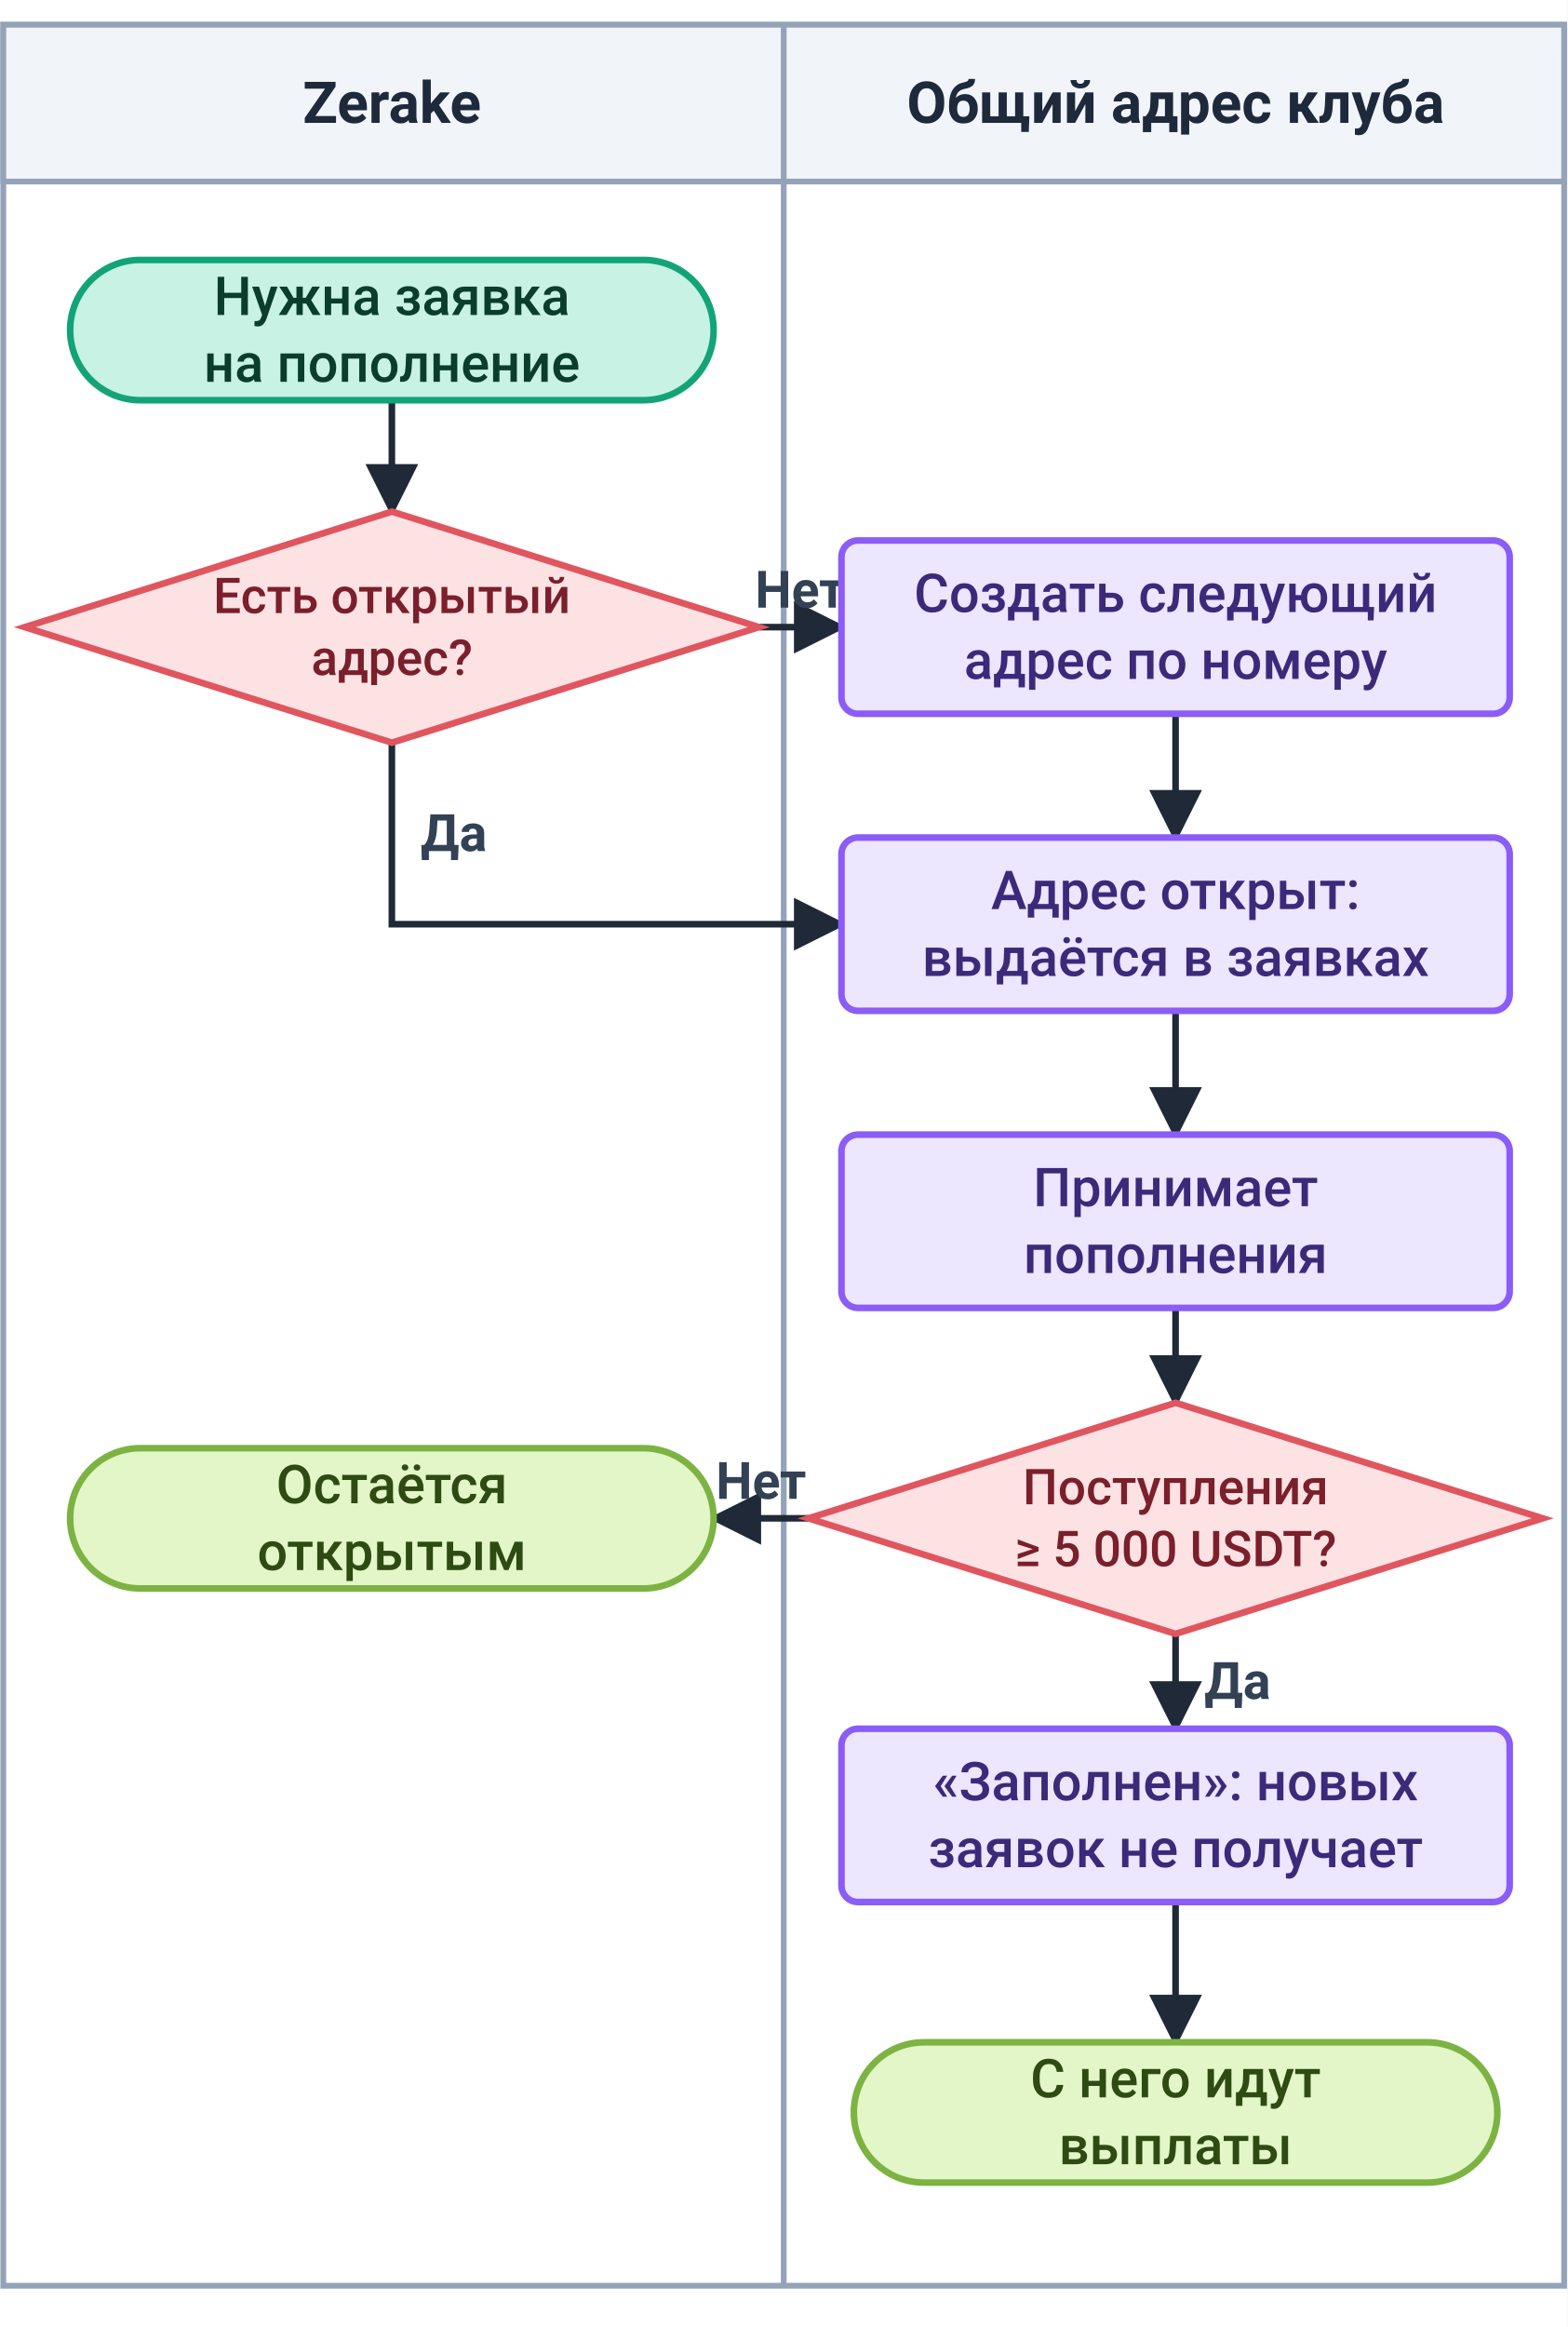
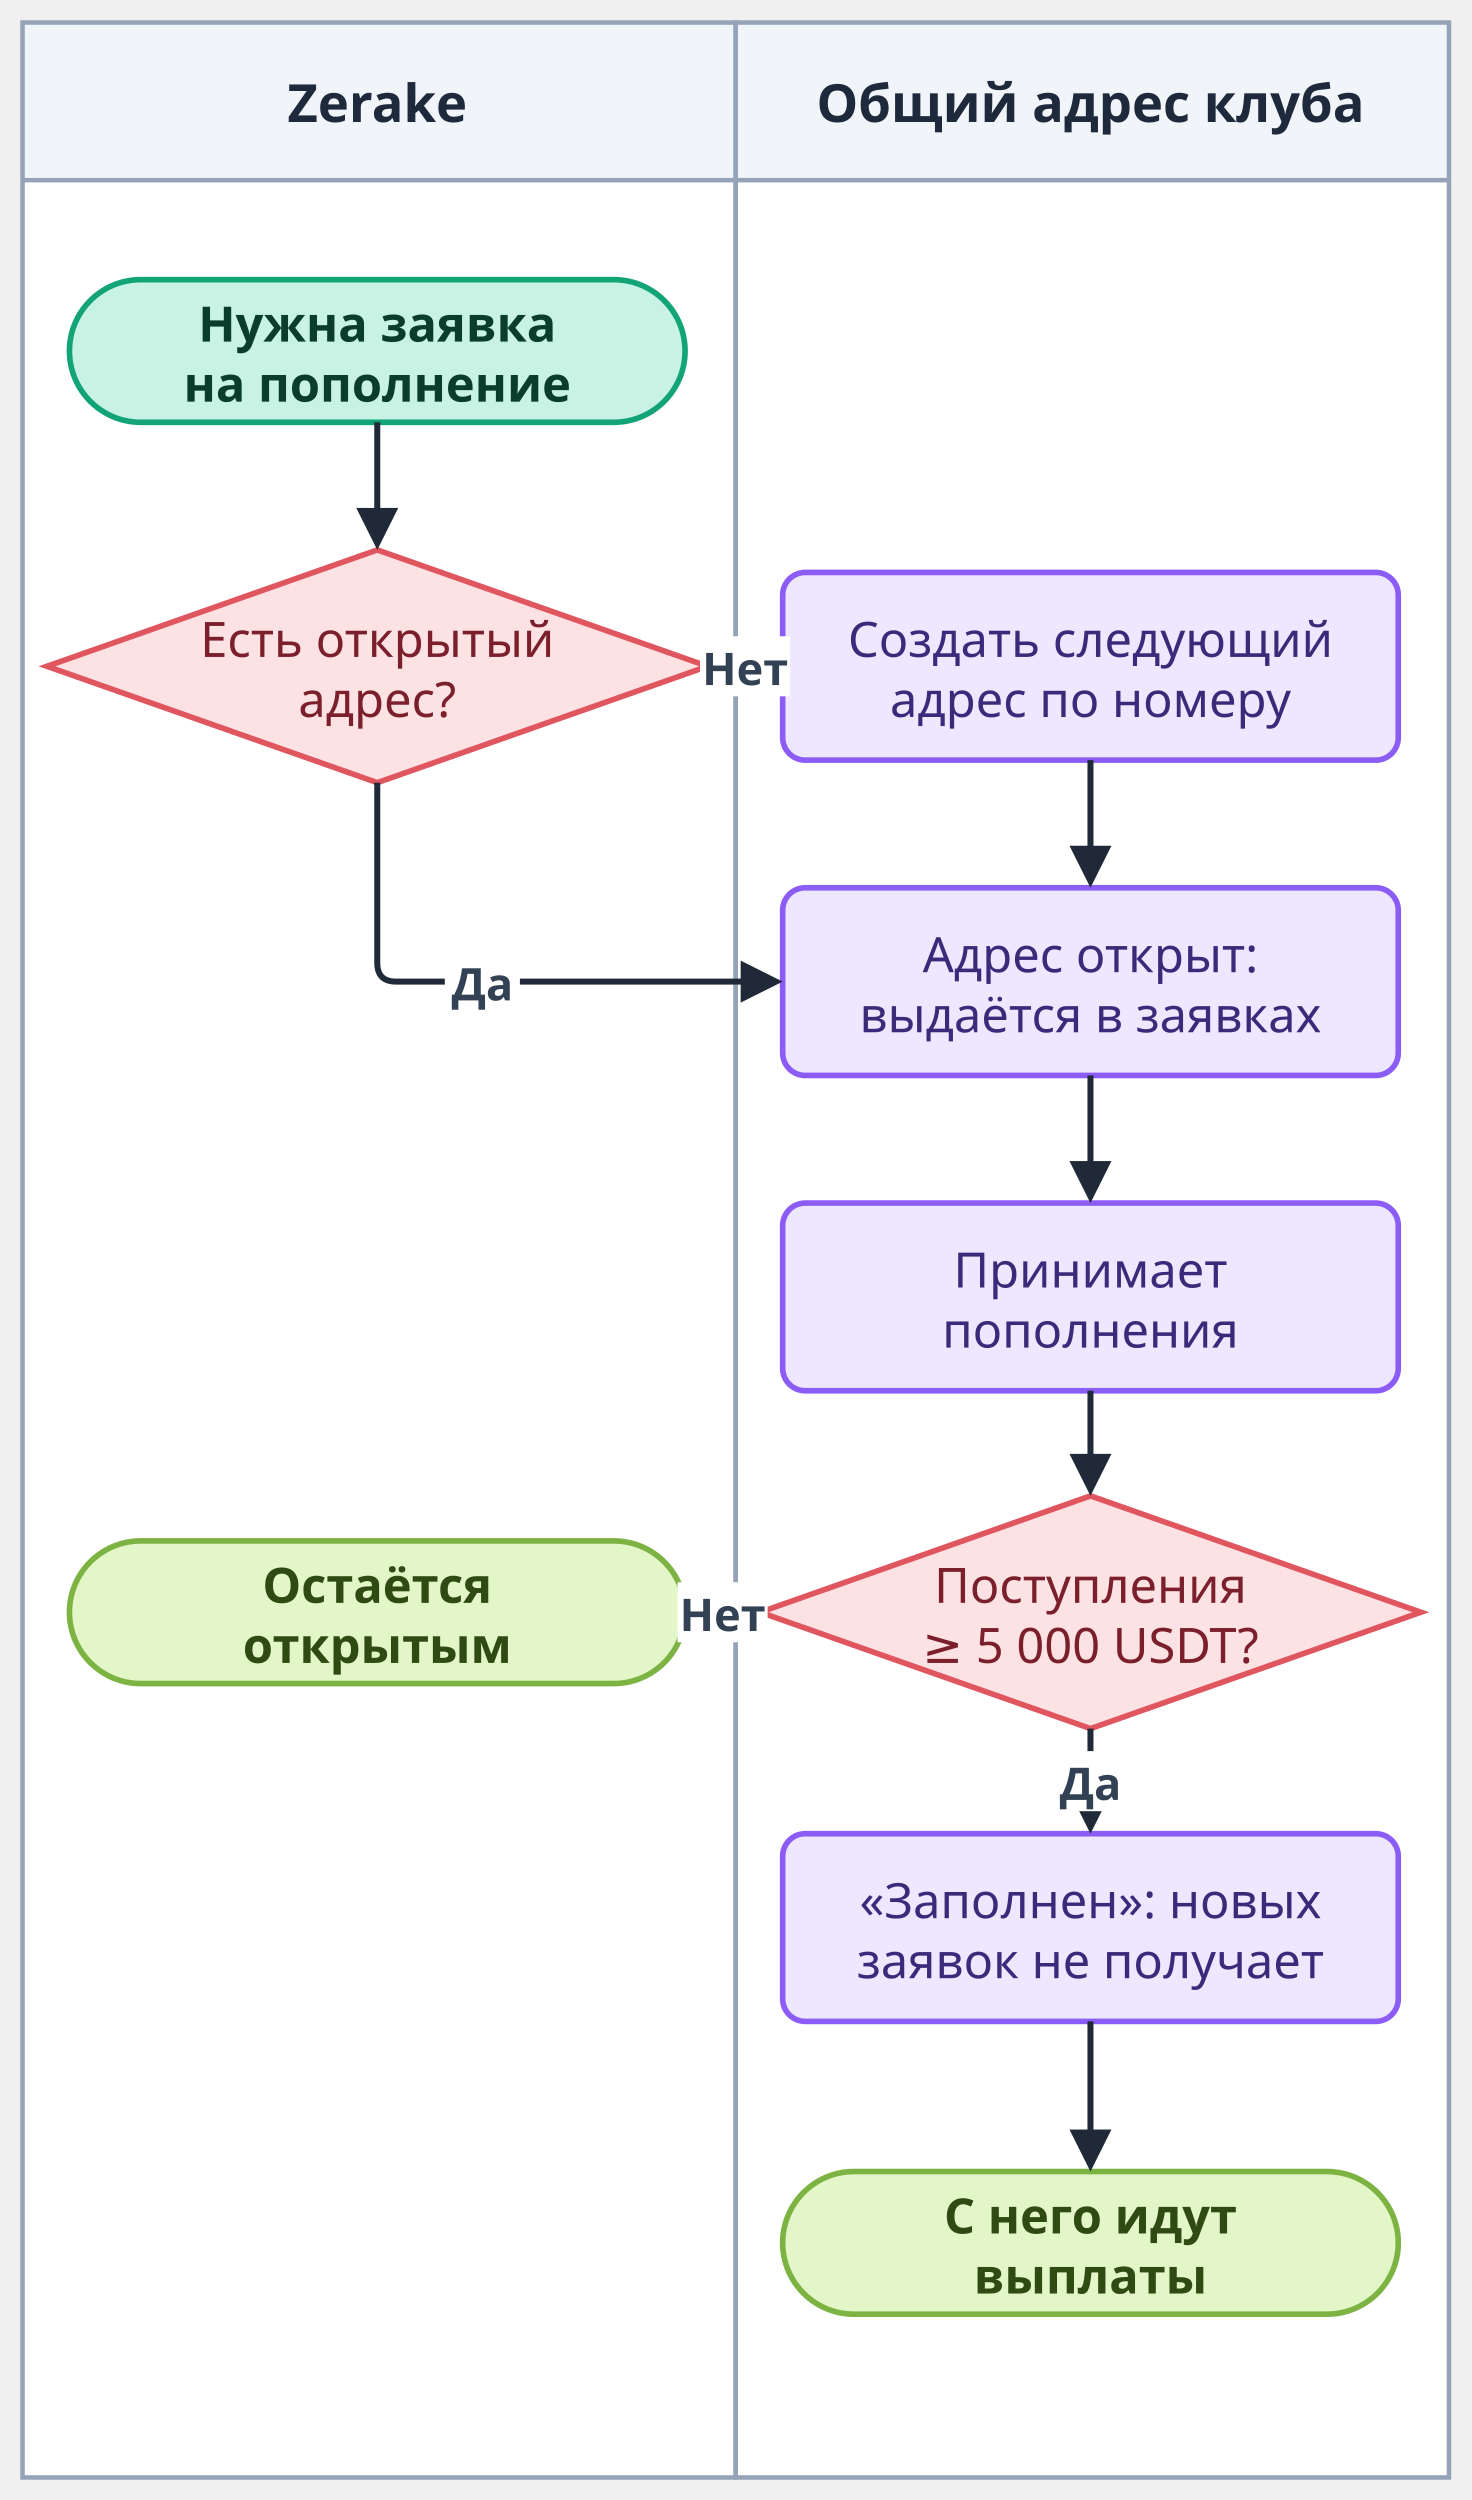
- <svg xmlns="http://www.w3.org/2000/svg" viewBox="0 0 380 564" width="380" height="564" font-family="Segoe UI, -apple-system, Roboto, Helvetica, Arial, sans-serif">
-   <defs>
-     <marker id="arr" viewBox="0 0 10 10" refX="9" refY="5" markerWidth="8" markerHeight="8" orient="auto-start-reverse">
-       <path d="M0,0 L10,5 L0,10 z" fill="#1f2937" />
-     </marker>
-   </defs>
-   <rect width="380" height="564" fill="#ffffff" />
-   <rect x="0.8" y="6" width="378.4" height="548" fill="#ffffff" stroke="#94a3b8" stroke-width="1.4" />
-   <rect x="0.8" y="6" width="378.4" height="38" fill="#f1f4f9" stroke="#94a3b8" stroke-width="1.4" />
-   <text x="95.0" y="25.0" text-anchor="middle" dominant-baseline="central" font-size="14" font-weight="600" fill="#1e293b">Zerake</text>
-   <line x1="190" y1="6" x2="190" y2="554" stroke="#94a3b8" stroke-width="1.4" />
-   <text x="285.0" y="25.0" text-anchor="middle" dominant-baseline="central" font-size="14" font-weight="600" fill="#1e293b">Общий адрес клуба</text>
-   <path d="M95.0,97.0 L95.0,124.0" fill="none" stroke="#1f2937" stroke-width="1.6" marker-end="url(#arr)" />
-   <path d="M184.0,152.0 L204.0,152.0" fill="none" stroke="#1f2937" stroke-width="1.6" marker-end="url(#arr)" />
-   <text x="194.0" y="143.0" text-anchor="middle" dominant-baseline="central" font-size="12.5" font-weight="600" fill="#334155">Нет</text>
-   <path d="M95.0,180.0 L95.0,224.0 L204.0,224.0" fill="none" stroke="#1f2937" stroke-width="1.6" marker-end="url(#arr)" />
-   <text x="102.0" y="202.0" text-anchor="start" dominant-baseline="central" font-size="12.5" font-weight="600" fill="#334155">Да</text>
-   <path d="M285.0,173.0 L285.0,203.0" fill="none" stroke="#1f2937" stroke-width="1.6" marker-end="url(#arr)" />
-   <path d="M285.0,245.0 L285.0,275.0" fill="none" stroke="#1f2937" stroke-width="1.6" marker-end="url(#arr)" />
-   <path d="M285.0,317.0 L285.0,340.0" fill="none" stroke="#1f2937" stroke-width="1.6" marker-end="url(#arr)" />
-   <path d="M196.0,368.0 L173.0,368.0" fill="none" stroke="#1f2937" stroke-width="1.6" marker-end="url(#arr)" />
-   <text x="184.5" y="359.0" text-anchor="middle" dominant-baseline="central" font-size="12.5" font-weight="600" fill="#334155">Нет</text>
-   <path d="M285.0,396.0 L285.0,419.0" fill="none" stroke="#1f2937" stroke-width="1.6" marker-end="url(#arr)" />
-   <text x="292.0" y="407.5" text-anchor="start" dominant-baseline="central" font-size="12.5" font-weight="600" fill="#334155">Да</text>
-   <path d="M285.0,461.0 L285.0,495.0" fill="none" stroke="#1f2937" stroke-width="1.6" marker-end="url(#arr)" />
-   <rect x="17.0" y="63.0" width="156" height="34" rx="17.0" fill="#c7f2e4" stroke="#12a477" stroke-width="1.6" />
-   <text x="95.0" y="71.9" text-anchor="middle" dominant-baseline="central" font-size="13" font-weight="500" fill="#0b3d2c">Нужна заявка</text>
-   <text x="95.0" y="88.1" text-anchor="middle" dominant-baseline="central" font-size="13" font-weight="500" fill="#0b3d2c">на пополнение</text>
-   <polygon points="95.0,124.0 184.0,152.0 95.0,180.0 6.0,152.0" fill="#fde2e4" stroke="#e0565f" stroke-width="1.6" />
-   <text x="95.0" y="144.5" text-anchor="middle" dominant-baseline="central" font-size="12" font-weight="500" fill="#7a1f2b">Есть открытый</text>
-   <text x="95.0" y="159.5" text-anchor="middle" dominant-baseline="central" font-size="12" font-weight="500" fill="#7a1f2b">адрес?</text>
-   <rect x="204.0" y="131.0" width="162" height="42" rx="4" fill="#ece6ff" stroke="#8b5cf6" stroke-width="1.6" />
-   <text x="285.0" y="143.9" text-anchor="middle" dominant-baseline="central" font-size="13" font-weight="500" fill="#3b2a7a">Создать следующий</text>
-   <text x="285.0" y="160.1" text-anchor="middle" dominant-baseline="central" font-size="13" font-weight="500" fill="#3b2a7a">адрес по номеру</text>
-   <rect x="204.0" y="203.0" width="162" height="42" rx="4" fill="#ece6ff" stroke="#8b5cf6" stroke-width="1.6" />
-   <text x="285.0" y="215.9" text-anchor="middle" dominant-baseline="central" font-size="13" font-weight="500" fill="#3b2a7a">Адрес открыт:</text>
-   <text x="285.0" y="232.1" text-anchor="middle" dominant-baseline="central" font-size="13" font-weight="500" fill="#3b2a7a">выдаётся в заявках</text>
-   <rect x="204.0" y="275.0" width="162" height="42" rx="4" fill="#ece6ff" stroke="#8b5cf6" stroke-width="1.6" />
-   <text x="285.0" y="287.9" text-anchor="middle" dominant-baseline="central" font-size="13" font-weight="500" fill="#3b2a7a">Принимает</text>
-   <text x="285.0" y="304.1" text-anchor="middle" dominant-baseline="central" font-size="13" font-weight="500" fill="#3b2a7a">пополнения</text>
-   <polygon points="285.0,340.0 374.0,368.0 285.0,396.0 196.0,368.0" fill="#fde2e4" stroke="#e0565f" stroke-width="1.6" />
-   <text x="285.0" y="360.5" text-anchor="middle" dominant-baseline="central" font-size="12" font-weight="500" fill="#7a1f2b">Поступления</text>
-   <text x="285.0" y="375.5" text-anchor="middle" dominant-baseline="central" font-size="12" font-weight="500" fill="#7a1f2b">≥ 5 000 USDT?</text>
-   <rect x="17.0" y="351.0" width="156" height="34" rx="17.0" fill="#e3f6c8" stroke="#7cb342" stroke-width="1.6" />
-   <text x="95.0" y="359.9" text-anchor="middle" dominant-baseline="central" font-size="13" font-weight="500" fill="#2f4a12">Остаётся</text>
-   <text x="95.0" y="376.1" text-anchor="middle" dominant-baseline="central" font-size="13" font-weight="500" fill="#2f4a12">открытым</text>
-   <rect x="204.0" y="419.0" width="162" height="42" rx="4" fill="#ece6ff" stroke="#8b5cf6" stroke-width="1.6" />
-   <text x="285.0" y="431.9" text-anchor="middle" dominant-baseline="central" font-size="13" font-weight="500" fill="#3b2a7a">«Заполнен»: новых</text>
-   <text x="285.0" y="448.1" text-anchor="middle" dominant-baseline="central" font-size="13" font-weight="500" fill="#3b2a7a">заявок не получает</text>
-   <rect x="207.0" y="495.0" width="156" height="34" rx="17.0" fill="#e3f6c8" stroke="#7cb342" stroke-width="1.6" />
-   <text x="285.0" y="503.9" text-anchor="middle" dominant-baseline="central" font-size="13" font-weight="500" fill="#2f4a12">С него идут</text>
-   <text x="285.0" y="520.1" text-anchor="middle" dominant-baseline="central" font-size="13" font-weight="500" fill="#2f4a12">выплаты</text>
+ <svg xmlns="http://www.w3.org/2000/svg" width="392" height="666" role="img" aria-label="Жизненный цикл общего адреса (TRC20, BEP20)" viewBox="1004.5 -5.5 392 666" style="">
+   <g>
+     <g />
+     <g transform="translate(1010,0) scale(1)">
+       <g transform="translate(0.5,0.5)" style="visibility: visible;">
+         <path d="M 0 42 L 0 0 L 190 0 L 190 42" fill="#f1f4f9" stroke="#94a3b8" stroke-width="1.2" stroke-miterlimit="10" pointer-events="all" style="fill: light-dark(rgb(241, 244, 249), rgb(25, 28, 32)); stroke: light-dark(rgb(148, 163, 184), rgb(87, 100, 118));" />
+         <path d="M 0 42 L 0 654 L 190 654 L 190 42" fill="#ffffff" stroke="#94a3b8" stroke-width="1.2" stroke-miterlimit="10" pointer-events="all" style="fill: light-dark(rgb(255, 255, 255), rgb(18, 18, 18)); stroke: light-dark(rgb(148, 163, 184), rgb(87, 100, 118));" />
+         <path d="M 0 42 L 190 42" fill="none" stroke="white" stroke-width="9.2" stroke-miterlimit="10" pointer-events="stroke" style="stroke: light-dark(rgb(148, 163, 184), rgb(87, 100, 118));" visibility="hidden" vector-effect="non-scaling-stroke" />
+         <path d="M 0 42 L 190 42" fill="none" stroke="#94a3b8" stroke-width="1.2" stroke-miterlimit="10" pointer-events="all" style="stroke: light-dark(rgb(148, 163, 184), rgb(87, 100, 118));" />
+       </g>
+       <g style="">
+         <g fill="#1E293B" font-family="'Segoe UI'" font-weight="bold" text-anchor="middle" font-size="14px" style="fill: light-dark(rgb(30, 41, 59), rgb(195, 204, 220));">
+           <text x="95" y="27">Zerake</text>
+         </g>
+       </g>
+       <g transform="translate(0.5,0.5)" style="visibility: visible;">
+         <path d="M 190 42 L 190 0 L 380 0 L 380 42" fill="#f1f4f9" stroke="#94a3b8" stroke-width="1.2" stroke-miterlimit="10" pointer-events="all" style="fill: light-dark(rgb(241, 244, 249), rgb(25, 28, 32)); stroke: light-dark(rgb(148, 163, 184), rgb(87, 100, 118));" />
+         <path d="M 190 42 L 190 654 L 380 654 L 380 42" fill="#ffffff" stroke="#94a3b8" stroke-width="1.2" stroke-miterlimit="10" pointer-events="all" style="fill: light-dark(rgb(255, 255, 255), rgb(18, 18, 18)); stroke: light-dark(rgb(148, 163, 184), rgb(87, 100, 118));" />
+         <path d="M 190 42 L 380 42" fill="none" stroke="white" stroke-width="9.2" stroke-miterlimit="10" pointer-events="stroke" style="stroke: light-dark(rgb(148, 163, 184), rgb(87, 100, 118));" visibility="hidden" vector-effect="non-scaling-stroke" />
+         <path d="M 190 42 L 380 42" fill="none" stroke="#94a3b8" stroke-width="1.2" stroke-miterlimit="10" pointer-events="all" style="stroke: light-dark(rgb(148, 163, 184), rgb(87, 100, 118));" />
+       </g>
+       <g style="">
+         <g fill="#1E293B" font-family="'Segoe UI'" font-weight="bold" text-anchor="middle" font-size="14px" style="fill: light-dark(rgb(30, 41, 59), rgb(195, 204, 220));">
+           <text x="285" y="27">Общий адрес клуба</text>
+         </g>
+       </g>
+       <g style="visibility: visible;">
+         <rect x="13" y="69" width="164" height="38" rx="19" ry="19" fill="#c7f2e4" stroke="#12a477" stroke-width="1.5" pointer-events="all" style="fill: light-dark(rgb(199, 242, 228), rgb(9, 46, 34)); stroke: light-dark(rgb(18, 164, 119), rgb(29, 155, 116));" />
+       </g>
+       <g style="">
+         <g fill="#0B3D2C" font-family="'Segoe UI'" font-weight="bold" text-anchor="middle" font-size="13px" style="fill: light-dark(rgb(11, 61, 44), rgb(162, 205, 191));">
+           <text x="95" y="85.5">Нужна заявка</text>
+           <text x="95" y="101.5">на пополнение</text>
+         </g>
+       </g>
+       <g style="visibility: visible;">
+         <path d="M 95 141 L 183 172 L 95 203 L 7 172 Z" fill="#fde2e4" stroke="#e0565f" stroke-width="1.5" stroke-miterlimit="10" pointer-events="all" style="fill: light-dark(rgb(253, 226, 228), rgb(56, 33, 35)); stroke: light-dark(rgb(224, 86, 95), rgb(230, 112, 120));" />
+       </g>
+       <g style="">
+         <g fill="#7A1F2B" font-family="'Segoe UI'" text-anchor="middle" font-size="13px" style="fill: light-dark(rgb(122, 31, 43), rgb(253, 175, 185));">
+           <text x="95" y="169.5">Есть открытый</text>
+           <text x="95" y="185.5">адрес?</text>
+         </g>
+       </g>
+       <g style="visibility: visible;">
+         <rect x="203" y="147" width="164" height="50" rx="6" ry="6" fill="#ede7ff" stroke="#8b5cf6" stroke-width="1.5" pointer-events="all" style="fill: light-dark(rgb(237, 231, 255), rgb(38, 33, 53)); stroke: light-dark(rgb(139, 92, 246), rgb(162, 122, 254));" />
+       </g>
+       <g style="">
+         <g fill="#3B2A7A" font-family="'Segoe UI'" text-anchor="middle" font-size="13px" style="fill: light-dark(rgb(59, 42, 122), rgb(200, 185, 254));">
+           <text x="285" y="169.5">Создать следующий</text>
+           <text x="285" y="185.5">адрес по номеру</text>
+         </g>
+       </g>
+       <g style="visibility: visible;">
+         <rect x="203" y="231" width="164" height="50" rx="6" ry="6" fill="#ede7ff" stroke="#8b5cf6" stroke-width="1.5" pointer-events="all" style="fill: light-dark(rgb(237, 231, 255), rgb(38, 33, 53)); stroke: light-dark(rgb(139, 92, 246), rgb(162, 122, 254));" />
+       </g>
+       <g style="">
+         <g fill="#3B2A7A" font-family="'Segoe UI'" text-anchor="middle" font-size="13px" style="fill: light-dark(rgb(59, 42, 122), rgb(200, 185, 254));">
+           <text x="285" y="253.5">Адрес открыт:</text>
+           <text x="285" y="269.5">выдаётся в заявках</text>
+         </g>
+       </g>
+       <g style="visibility: visible;">
+         <rect x="203" y="315" width="164" height="50" rx="6" ry="6" fill="#ede7ff" stroke="#8b5cf6" stroke-width="1.5" pointer-events="all" style="fill: light-dark(rgb(237, 231, 255), rgb(38, 33, 53)); stroke: light-dark(rgb(139, 92, 246), rgb(162, 122, 254));" />
+       </g>
+       <g style="">
+         <g fill="#3B2A7A" font-family="'Segoe UI'" text-anchor="middle" font-size="13px" style="fill: light-dark(rgb(59, 42, 122), rgb(200, 185, 254));">
+           <text x="285" y="337.5">Принимает</text>
+           <text x="285" y="353.5">пополнения</text>
+         </g>
+       </g>
+       <g style="visibility: visible;">
+         <path d="M 285 393 L 373 424 L 285 455 L 197 424 Z" fill="#fde2e4" stroke="#e0565f" stroke-width="1.5" stroke-miterlimit="10" pointer-events="all" style="fill: light-dark(rgb(253, 226, 228), rgb(56, 33, 35)); stroke: light-dark(rgb(224, 86, 95), rgb(230, 112, 120));" />
+       </g>
+       <g style="">
+         <g fill="#7A1F2B" font-family="'Segoe UI'" text-anchor="middle" font-size="13px" style="fill: light-dark(rgb(122, 31, 43), rgb(253, 175, 185));">
+           <text x="285" y="421.5">Поступления</text>
+           <text x="285" y="437.5">≥ 5 000 USDT?</text>
+         </g>
+       </g>
+       <g style="visibility: visible;">
+         <rect x="13" y="405" width="164" height="38" rx="19" ry="19" fill="#e3f6c8" stroke="#7cb342" stroke-width="1.5" pointer-events="all" style="fill: light-dark(rgb(227, 246, 200), rgb(22, 38, 0)); stroke: light-dark(rgb(124, 179, 66), rgb(69, 117, 20));" />
+       </g>
+       <g style="">
+         <g fill="#2F4A12" font-family="'Segoe UI'" font-weight="bold" text-anchor="middle" font-size="13px" style="fill: light-dark(rgb(47, 74, 18), rgb(168, 191, 143));">
+           <text x="95" y="421.5">Остаётся</text>
+           <text x="95" y="437.5">открытым</text>
+         </g>
+       </g>
+       <g style="visibility: visible;">
+         <rect x="203" y="483" width="164" height="50" rx="6" ry="6" fill="#ede7ff" stroke="#8b5cf6" stroke-width="1.5" pointer-events="all" style="fill: light-dark(rgb(237, 231, 255), rgb(38, 33, 53)); stroke: light-dark(rgb(139, 92, 246), rgb(162, 122, 254));" />
+       </g>
+       <g style="">
+         <g fill="#3B2A7A" font-family="'Segoe UI'" text-anchor="middle" font-size="13px" style="fill: light-dark(rgb(59, 42, 122), rgb(200, 185, 254));">
+           <text x="285" y="505.5">«Заполнен»: новых</text>
+           <text x="285" y="521.5">заявок не получает</text>
+         </g>
+       </g>
+       <g style="visibility: visible;">
+         <rect x="203" y="573" width="164" height="38" rx="19" ry="19" fill="#e3f6c8" stroke="#7cb342" stroke-width="1.5" pointer-events="all" style="fill: light-dark(rgb(227, 246, 200), rgb(22, 38, 0)); stroke: light-dark(rgb(124, 179, 66), rgb(69, 117, 20));" />
+       </g>
+       <g style="">
+         <g fill="#2F4A12" font-family="'Segoe UI'" font-weight="bold" text-anchor="middle" font-size="13px" style="fill: light-dark(rgb(47, 74, 18), rgb(168, 191, 143));">
+           <text x="285" y="589.5">С него идут</text>
+           <text x="285" y="605.5">выплаты</text>
+         </g>
+       </g>
+       <g style="visibility: visible;">
+         <path d="M 95 107 L 95 122 Q 95 127 95 124 L 95 122.5 Q 95 121 95 125.81 L 95 130.61" fill="none" stroke="white" stroke-width="9.6" stroke-miterlimit="10" pointer-events="stroke" style="stroke: light-dark(rgb(31, 41, 55), rgb(196, 204, 216));" visibility="hidden" vector-effect="non-scaling-stroke" />
+         <path d="M 95 107 L 95 122 Q 95 127 95 124 L 95 122.5 Q 95 121 95 125.81 L 95 130.61" fill="none" stroke="#1f2937" stroke-width="1.6" stroke-miterlimit="10" pointer-events="stroke" style="stroke: light-dark(rgb(31, 41, 55), rgb(196, 204, 216));" />
+         <path d="M 95 139.21 L 90.7 130.61 L 99.3 130.61 Z" fill="#1f2937" stroke="#1f2937" stroke-width="1.6" stroke-miterlimit="10" pointer-events="all" style="fill: light-dark(rgb(31, 41, 55), rgb(196, 204, 216)); stroke: light-dark(rgb(31, 41, 55), rgb(196, 204, 216));" />
+       </g>
+       <g style="visibility: visible;">
+         <path d="M 183 172 L 198 172 Q 203 172 198 172 L 188 172 Q 183 172 187.81 172 L 192.61 172" fill="none" stroke="white" stroke-width="9.6" stroke-miterlimit="10" pointer-events="stroke" style="stroke: light-dark(rgb(31, 41, 55), rgb(196, 204, 216));" visibility="hidden" vector-effect="non-scaling-stroke" />
+         <path d="M 183 172 L 198 172 Q 203 172 198 172 L 188 172 Q 183 172 187.81 172 L 192.61 172" fill="none" stroke="#1f2937" stroke-width="1.6" stroke-miterlimit="10" pointer-events="stroke" style="stroke: light-dark(rgb(31, 41, 55), rgb(196, 204, 216));" />
+         <path d="M 201.21 172 L 192.61 176.3 L 192.61 167.7 Z" fill="#1f2937" stroke="#1f2937" stroke-width="1.6" stroke-miterlimit="10" pointer-events="all" style="fill: light-dark(rgb(31, 41, 55), rgb(196, 204, 216)); stroke: light-dark(rgb(31, 41, 55), rgb(196, 204, 216));" />
+       </g>
+       <g style="">
+         <g fill="#334155" font-family="'Segoe UI'" font-weight="bold" text-anchor="middle" font-size="12px" style="fill: light-dark(rgb(51, 65, 85), rgb(172, 184, 201));">
+           <rect fill="#FFFFFF" stroke="none" x="181" y="164" width="24" height="16" stroke-width="0" style="fill: light-dark(rgb(255, 255, 255), rgb(18, 18, 18));" />
+           <text x="193" y="177">Нет</text>
+         </g>
+       </g>
+       <g style="visibility: visible;">
+         <path d="M 95 203 L 95 251 Q 95 256 100 256 L 192.61 256" fill="none" stroke="white" stroke-width="9.6" stroke-miterlimit="10" pointer-events="stroke" style="stroke: light-dark(rgb(31, 41, 55), rgb(196, 204, 216));" visibility="hidden" vector-effect="non-scaling-stroke" />
+         <path d="M 95 203 L 95 251 Q 95 256 100 256 L 192.61 256" fill="none" stroke="#1f2937" stroke-width="1.6" stroke-miterlimit="10" pointer-events="stroke" style="stroke: light-dark(rgb(31, 41, 55), rgb(196, 204, 216));" />
+         <path d="M 201.21 256 L 192.61 260.3 L 192.61 251.7 Z" fill="#1f2937" stroke="#1f2937" stroke-width="1.6" stroke-miterlimit="10" pointer-events="all" style="fill: light-dark(rgb(31, 41, 55), rgb(196, 204, 216)); stroke: light-dark(rgb(31, 41, 55), rgb(196, 204, 216));" />
+       </g>
+       <g style="">
+         <g fill="#334155" font-family="'Segoe UI'" font-weight="bold" text-anchor="middle" font-size="12px" style="fill: light-dark(rgb(51, 65, 85), rgb(172, 184, 201));">
+           <rect fill="#FFFFFF" stroke="none" x="113" y="248" width="20" height="16" stroke-width="0" style="fill: light-dark(rgb(255, 255, 255), rgb(18, 18, 18));" />
+           <text x="123" y="261">Да</text>
+         </g>
+       </g>
+       <g style="visibility: visible;">
+         <path d="M 285 197 L 285 212 Q 285 217 285 214 L 285 212.5 Q 285 211 285 215.81 L 285 220.61" fill="none" stroke="white" stroke-width="9.6" stroke-miterlimit="10" pointer-events="stroke" style="stroke: light-dark(rgb(31, 41, 55), rgb(196, 204, 216));" visibility="hidden" vector-effect="non-scaling-stroke" />
+         <path d="M 285 197 L 285 212 Q 285 217 285 214 L 285 212.5 Q 285 211 285 215.81 L 285 220.61" fill="none" stroke="#1f2937" stroke-width="1.6" stroke-miterlimit="10" pointer-events="stroke" style="stroke: light-dark(rgb(31, 41, 55), rgb(196, 204, 216));" />
+         <path d="M 285 229.21 L 280.7 220.61 L 289.3 220.61 Z" fill="#1f2937" stroke="#1f2937" stroke-width="1.6" stroke-miterlimit="10" pointer-events="all" style="fill: light-dark(rgb(31, 41, 55), rgb(196, 204, 216)); stroke: light-dark(rgb(31, 41, 55), rgb(196, 204, 216));" />
+       </g>
+       <g style="visibility: visible;">
+         <path d="M 285 281 L 285 296 Q 285 301 285 298 L 285 296.5 Q 285 295 285 299.81 L 285 304.61" fill="none" stroke="white" stroke-width="9.6" stroke-miterlimit="10" pointer-events="stroke" style="stroke: light-dark(rgb(31, 41, 55), rgb(196, 204, 216));" visibility="hidden" vector-effect="non-scaling-stroke" />
+         <path d="M 285 281 L 285 296 Q 285 301 285 298 L 285 296.5 Q 285 295 285 299.81 L 285 304.61" fill="none" stroke="#1f2937" stroke-width="1.6" stroke-miterlimit="10" pointer-events="stroke" style="stroke: light-dark(rgb(31, 41, 55), rgb(196, 204, 216));" />
+         <path d="M 285 313.21 L 280.7 304.61 L 289.3 304.61 Z" fill="#1f2937" stroke="#1f2937" stroke-width="1.6" stroke-miterlimit="10" pointer-events="all" style="fill: light-dark(rgb(31, 41, 55), rgb(196, 204, 216)); stroke: light-dark(rgb(31, 41, 55), rgb(196, 204, 216));" />
+       </g>
+       <g style="visibility: visible;">
+         <path d="M 285 365 L 285 380 Q 285 385 285 380 L 285 376.5 Q 285 373 285 377.81 L 285 382.61" fill="none" stroke="white" stroke-width="9.6" stroke-miterlimit="10" pointer-events="stroke" style="stroke: light-dark(rgb(31, 41, 55), rgb(196, 204, 216));" visibility="hidden" vector-effect="non-scaling-stroke" />
+         <path d="M 285 365 L 285 380 Q 285 385 285 380 L 285 376.5 Q 285 373 285 377.81 L 285 382.61" fill="none" stroke="#1f2937" stroke-width="1.6" stroke-miterlimit="10" pointer-events="stroke" style="stroke: light-dark(rgb(31, 41, 55), rgb(196, 204, 216));" />
+         <path d="M 285 391.21 L 280.7 382.61 L 289.3 382.61 Z" fill="#1f2937" stroke="#1f2937" stroke-width="1.6" stroke-miterlimit="10" pointer-events="all" style="fill: light-dark(rgb(31, 41, 55), rgb(196, 204, 216)); stroke: light-dark(rgb(31, 41, 55), rgb(196, 204, 216));" />
+       </g>
+       <g style="visibility: visible;">
+         <path d="M 197 424 L 182 424 Q 177 424 182 424 L 192 424 Q 197 424 192.19 424 L 187.39 424" fill="none" stroke="white" stroke-width="9.6" stroke-miterlimit="10" pointer-events="stroke" style="stroke: light-dark(rgb(31, 41, 55), rgb(196, 204, 216));" visibility="hidden" vector-effect="non-scaling-stroke" />
+         <path d="M 197 424 L 182 424 Q 177 424 182 424 L 192 424 Q 197 424 192.19 424 L 187.39 424" fill="none" stroke="#1f2937" stroke-width="1.6" stroke-miterlimit="10" pointer-events="stroke" style="stroke: light-dark(rgb(31, 41, 55), rgb(196, 204, 216));" />
+         <path d="M 178.79 424 L 187.39 419.7 L 187.39 428.3 Z" fill="#1f2937" stroke="#1f2937" stroke-width="1.6" stroke-miterlimit="10" pointer-events="all" style="fill: light-dark(rgb(31, 41, 55), rgb(196, 204, 216)); stroke: light-dark(rgb(31, 41, 55), rgb(196, 204, 216));" />
+       </g>
+       <g style="">
+         <g fill="#334155" font-family="'Segoe UI'" font-weight="bold" text-anchor="middle" font-size="12px" style="fill: light-dark(rgb(51, 65, 85), rgb(172, 184, 201));">
+           <rect fill="#FFFFFF" stroke="none" x="175" y="416" width="24" height="16" stroke-width="0" style="fill: light-dark(rgb(255, 255, 255), rgb(18, 18, 18));" />
+           <text x="187" y="429">Нет</text>
+         </g>
+       </g>
+       <g style="visibility: visible;">
+         <path d="M 285 455 L 285 470 Q 285 475 285 470 L 285 466.5 Q 285 463 285 467.81 L 285 472.61" fill="none" stroke="white" stroke-width="9.6" stroke-miterlimit="10" pointer-events="stroke" style="stroke: light-dark(rgb(31, 41, 55), rgb(196, 204, 216));" visibility="hidden" vector-effect="non-scaling-stroke" />
+         <path d="M 285 455 L 285 470 Q 285 475 285 470 L 285 466.5 Q 285 463 285 467.81 L 285 472.61" fill="none" stroke="#1f2937" stroke-width="1.6" stroke-miterlimit="10" pointer-events="stroke" style="stroke: light-dark(rgb(31, 41, 55), rgb(196, 204, 216));" />
+         <path d="M 285 481.21 L 280.7 472.61 L 289.3 472.61 Z" fill="#1f2937" stroke="#1f2937" stroke-width="1.6" stroke-miterlimit="10" pointer-events="all" style="fill: light-dark(rgb(31, 41, 55), rgb(196, 204, 216)); stroke: light-dark(rgb(31, 41, 55), rgb(196, 204, 216));" />
+       </g>
+       <g style="">
+         <g fill="#334155" font-family="'Segoe UI'" font-weight="bold" text-anchor="middle" font-size="12px" style="fill: light-dark(rgb(51, 65, 85), rgb(172, 184, 201));">
+           <rect fill="#FFFFFF" stroke="none" x="275" y="461" width="20" height="16" stroke-width="0" style="fill: light-dark(rgb(255, 255, 255), rgb(18, 18, 18));" />
+           <text x="285" y="474">Да</text>
+         </g>
+       </g>
+       <g style="visibility: visible;">
+         <path d="M 285 533 L 285 562.61" fill="none" stroke="white" stroke-width="9.6" stroke-miterlimit="10" pointer-events="stroke" style="stroke: light-dark(rgb(31, 41, 55), rgb(196, 204, 216));" visibility="hidden" vector-effect="non-scaling-stroke" />
+         <path d="M 285 533 L 285 562.61" fill="none" stroke="#1f2937" stroke-width="1.6" stroke-miterlimit="10" pointer-events="stroke" style="stroke: light-dark(rgb(31, 41, 55), rgb(196, 204, 216));" />
+         <path d="M 285 571.21 L 280.7 562.61 L 289.3 562.61 Z" fill="#1f2937" stroke="#1f2937" stroke-width="1.6" stroke-miterlimit="10" pointer-events="all" style="fill: light-dark(rgb(31, 41, 55), rgb(196, 204, 216)); stroke: light-dark(rgb(31, 41, 55), rgb(196, 204, 216));" />
+       </g>
+     </g>
+     <g />
+     <g />
+   </g>
</svg>
